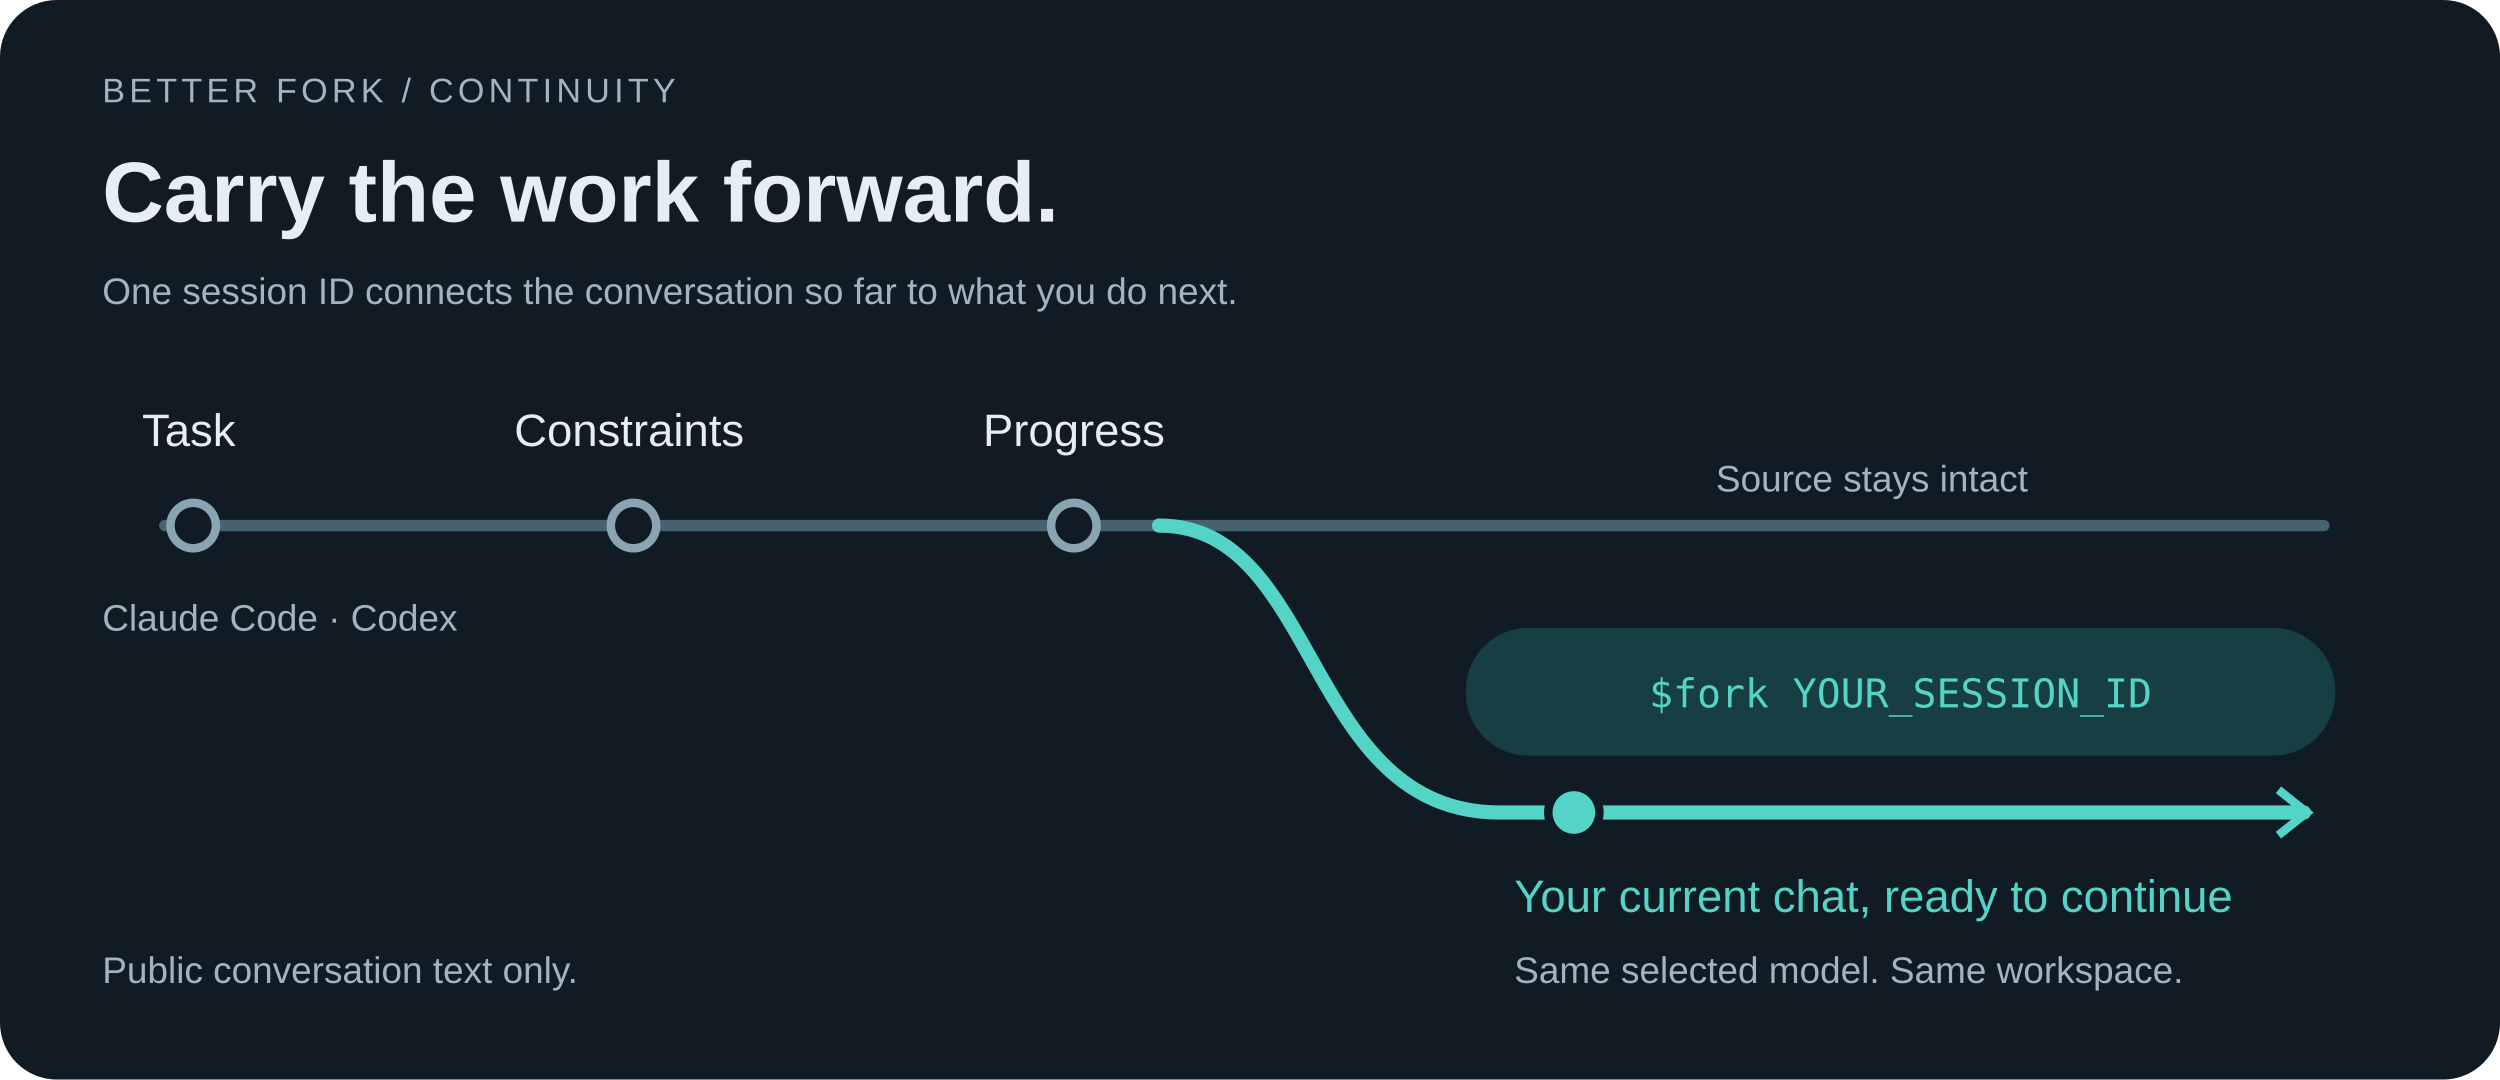
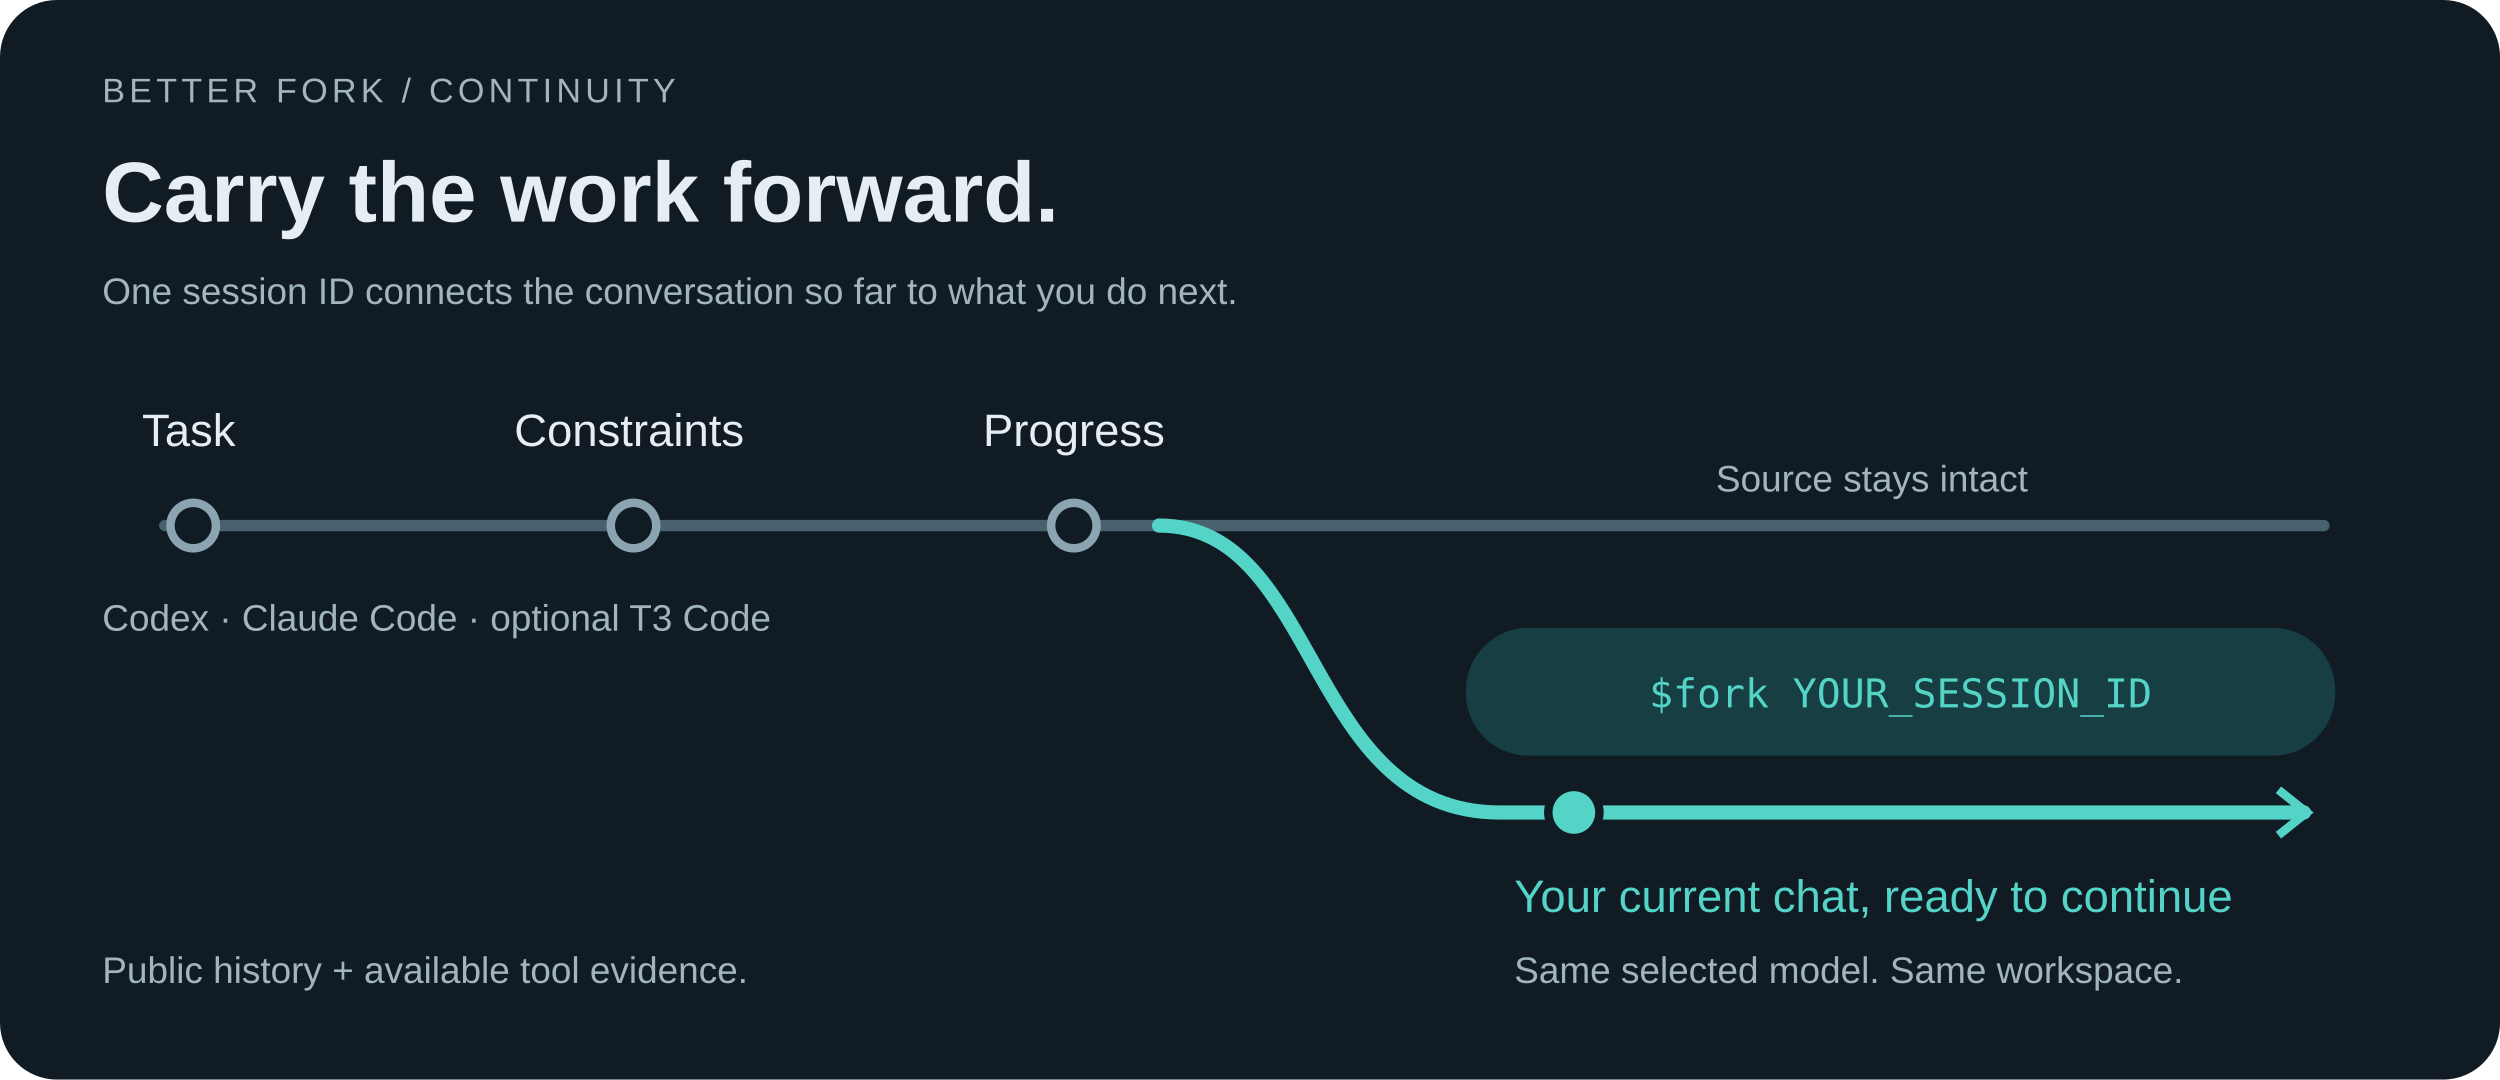
<svg xmlns="http://www.w3.org/2000/svg" width="880" height="380" viewBox="0 0 880 380" role="img" aria-labelledby="title desc">
  <style>
    text{font-family:Arial,Helvetica,sans-serif;fill:#e6edf3}.title{font-size:30px;font-weight:700}.label{font-size:12px;letter-spacing:1.5px;fill:#a2b5bf}.body{font-size:16px}.small{font-size:13px;fill:#a2b5bf}.teal{fill:#54d4c7}.mono{font:14px 'DejaVu Sans Mono',monospace;fill:#54d4c7}
  </style>
  <rect width="880" height="380" rx="20" fill="#101b24" />
  <text class="label" x="36" y="36">BETTER FORK / CONTINUITY</text>
  <text class="title" x="36" y="78">Carry the work forward.</text>
  <text class="small" x="36" y="107">One session ID connects the conversation so far to what you do next.</text>
  <path d="M58 185H818" fill="none" stroke="#47616f" stroke-width="4" stroke-linecap="round" />
  <path d="M408 185C465 185 459 286 528 286H811" fill="none" stroke="#54d4c7" stroke-width="5" stroke-linecap="round" />
  <path d="m802 278 10 8-10 8" fill="none" stroke="#54d4c7" stroke-width="3" />
  <g fill="#101b24" stroke="#8aa4b2" stroke-width="3">
    <circle cx="68" cy="185" r="8" />
    <circle cx="223" cy="185" r="8" />
    <circle cx="378" cy="185" r="8" />
  </g>
  <text class="body" x="50" y="157">Task</text>
  <text class="body" x="181" y="157">Constraints</text>
  <text class="body" x="346" y="157">Progress</text>
-   <text class="small" x="36" y="222">Claude Code · Codex</text>
+   <text class="small" x="36" y="222">Codex · Claude Code · optional T3 Code</text>
  <text class="small" x="604" y="173">Source stays intact</text>
  <rect x="516" y="221" width="306" height="45" rx="22" fill="#173e42" />
  <text class="mono" x="669" y="249" text-anchor="middle">$fork YOUR_SESSION_ID</text>
  <circle cx="554" cy="286" r="9" fill="#54d4c7" stroke="#101b24" stroke-width="3" />
  <text class="body teal" x="533" y="321">Your current chat, ready to continue</text>
  <text class="small" x="533" y="346">Same selected model. Same workspace.</text>
-   <text class="small" x="36" y="346">Public conversation text only.</text>
+   <text class="small" x="36" y="346">Public history + available tool evidence.</text>
</svg>
